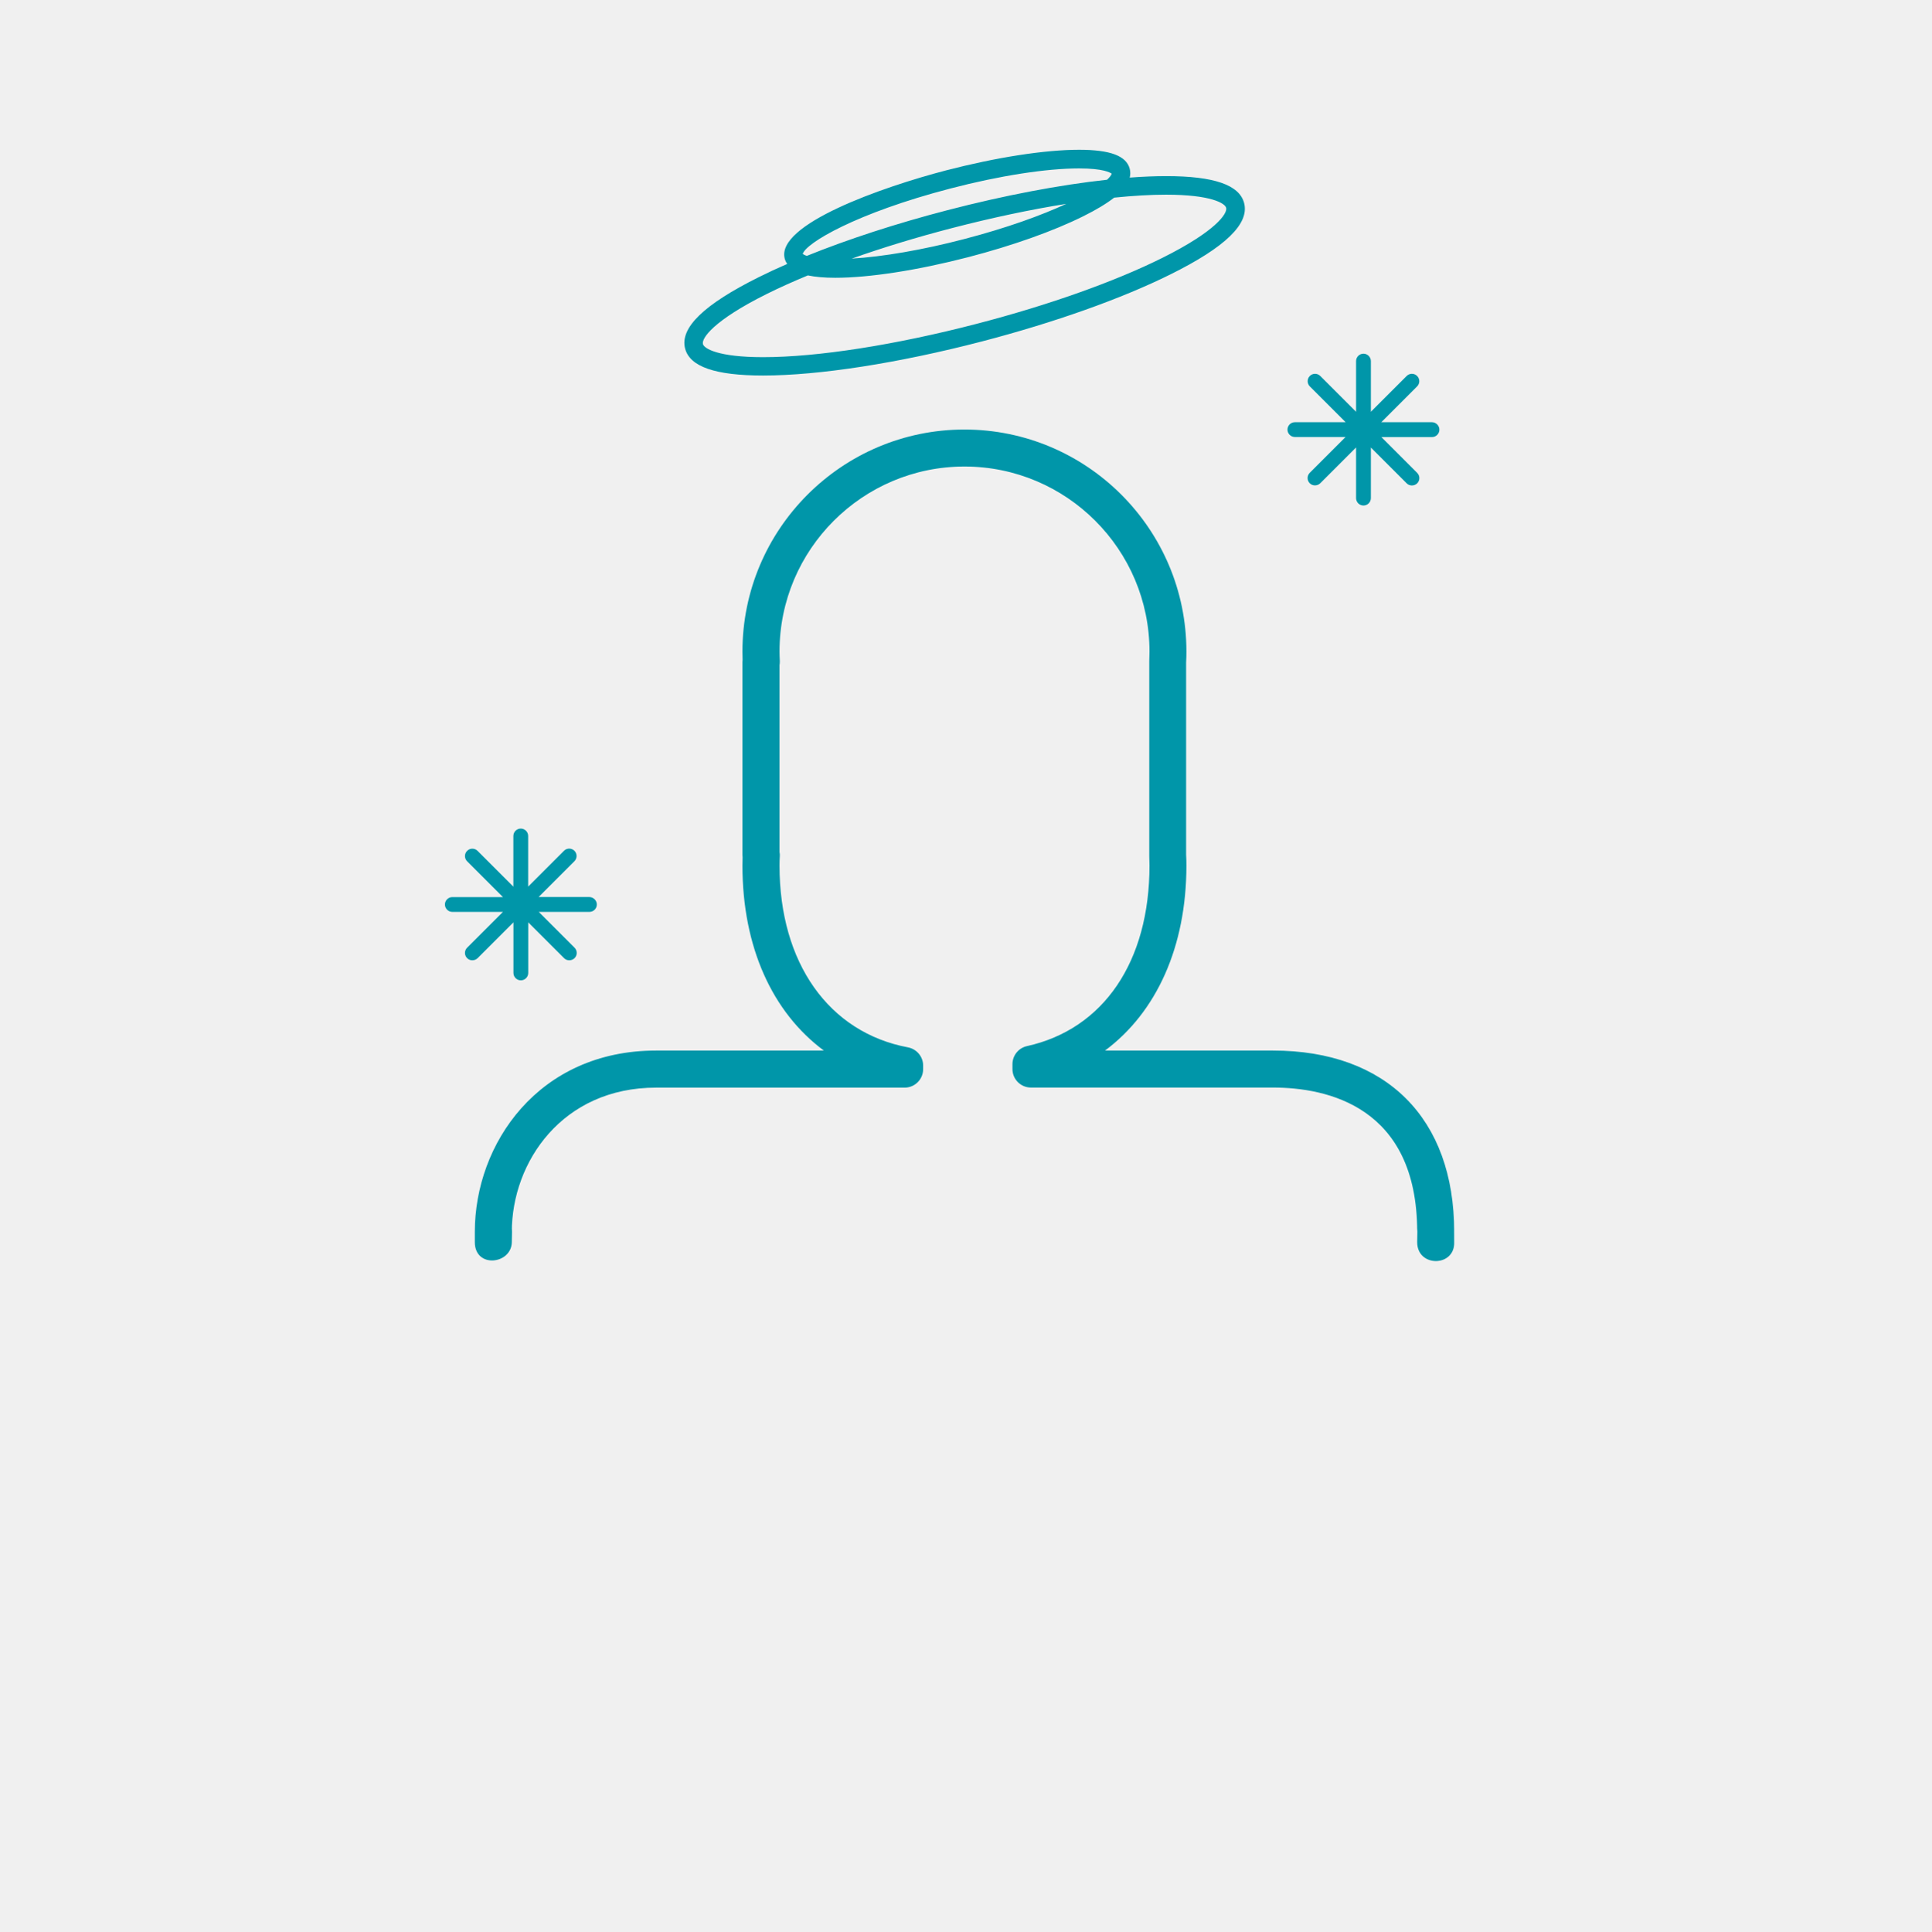
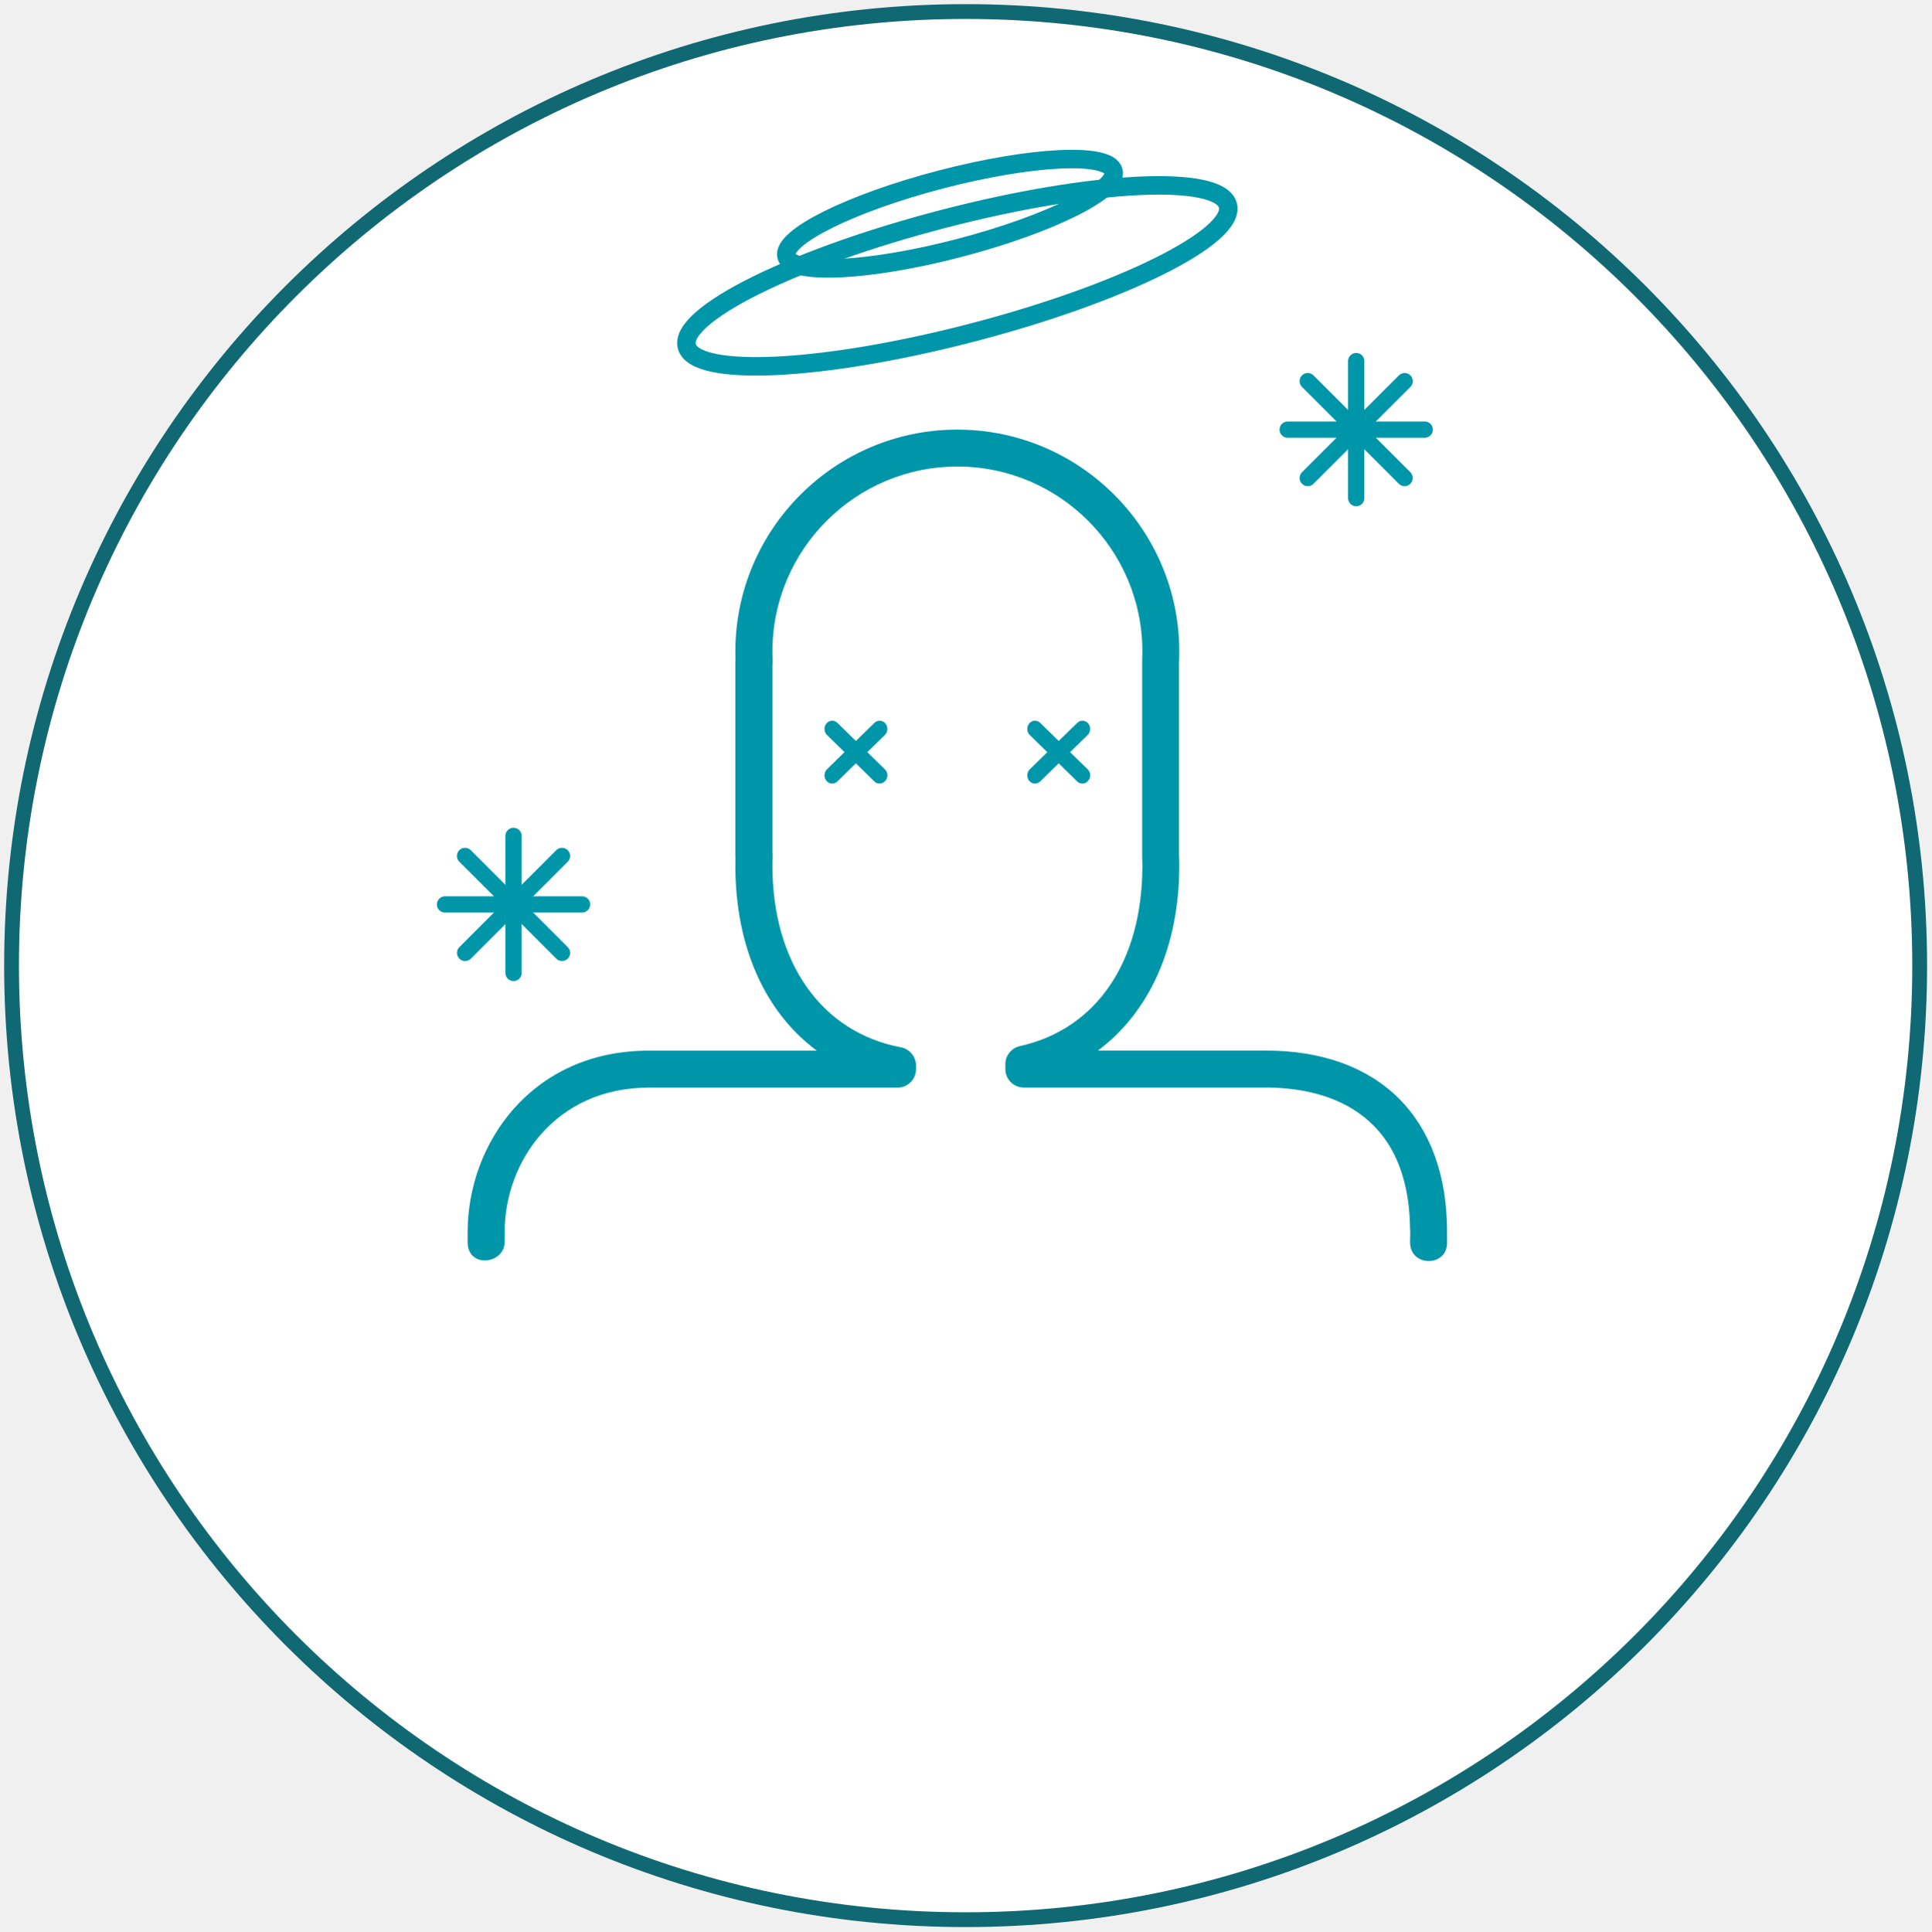
<svg xmlns="http://www.w3.org/2000/svg" version="1.1" x="0px" y="0px" width="261px" height="261px" viewBox="0 0 261 261" enable-background="new 0 0 261 261" xml:space="preserve">
  <g id="DESIGN_x5F_Master">
    <g id="Screens">
	</g>
-     <path fill="#0096A9" d="M69.17,167.89c0.07-3.01,0-1.4,0-1.4c0-9.45,6.83-19.5,19.5-19.5h33.59c1.38,0,2.5-1.12,2.5-2.5v-0.48   c0-1.2-0.86-2.23-2.04-2.46c-10.71-2.01-17.37-11.42-17.37-24.56c0-0.44,0.01-0.87,0.04-1.3c0.01-0.18,0-0.36-0.04-0.54V89.91   c0.03-0.18,0.04-0.37,0.04-0.56c-0.02-0.43-0.04-0.87-0.04-1.3c0-13.79,11.22-25,25-25c13.79,0,25,11.21,25,25   c0,0.44-0.01,0.87-0.03,1.3c0,0.04,0,0.08,0,0.13l0,26.07c0,0.04,0,0.09,0,0.13c0.02,0.43,0.03,0.86,0.03,1.3   c0,12.97-6.19,22.1-16.56,24.4c-1.14,0.25-1.96,1.27-1.96,2.44v0.66c0,1.38,1.12,2.5,2.5,2.5h32.7c7.28,0,19.5,2.53,19.5,19.5   c0,0,0.06-1.63,0,1.4c0,3.43,5.11,3.37,5,0c-0.02-2.56,0-1.4,0-1.4c0-15.34-9.16-24.5-24.5-24.5h-22.69c6.96-5.17,11-14.04,11-25   c0-0.5-0.01-1-0.04-1.49l0-25.95c0.03-0.49,0.04-0.99,0.04-1.49c0-16.54-13.46-30-30-30c-16.54,0-30,13.46-30,30   c0,0.37,0.01,0.74,0.02,1.11c-0.01,0.11-0.02,0.21-0.02,0.32v26.07c0,0.11,0.01,0.21,0.02,0.32c-0.01,0.37-0.02,0.74-0.02,1.11   c0,11,4.04,19.84,11,25H88.67c-15.91,0-24.5,12.62-24.5,24.5c0,0,0-2.78,0,1.4C64.18,171.44,69.1,170.89,69.17,167.89z" />
-     <rect x="43.38" y="185.21" fill="none" width="176.19" height="33.07" />
-     <text transform="matrix(1 0 0 1 45.6924 213.3179)" display="none" fill="#0096A9" font-family="'Comfortaa-Light'" font-size="36">Hangover</text>
-     <path fill="#0096A9" d="M168.14,27.44c-0.64-2.45-4.08-3.64-10.54-3.64c-1.52,0-3.17,0.07-4.92,0.2c0.1-0.4,0.1-0.79,0-1.19   c-0.46-1.75-2.63-2.57-6.85-2.57c-4.61,0-11.17,1.02-17.99,2.79c-8.66,2.26-22.99,7.3-21.79,11.92c0.07,0.26,0.19,0.5,0.34,0.72   c-1.36,0.59-2.65,1.19-3.85,1.79c-7.42,3.69-10.68,6.85-9.95,9.65c0.64,2.45,4.08,3.64,10.54,3.64c7.56,0,18.33-1.68,29.55-4.6   c9.85-2.57,18.91-5.79,25.51-9.07C165.61,33.4,168.87,30.24,168.14,27.44z M108.49,34.32c0.39-1.45,7.21-5.53,19.98-8.85   c6.62-1.73,12.95-2.71,17.36-2.71c3.28,0,4.21,0.56,4.41,0.71c-0.06,0.22-0.28,0.5-0.62,0.82c-6.38,0.69-13.87,2.11-21.56,4.11   c-6.93,1.8-13.46,3.93-19.02,6.18C108.72,34.47,108.56,34.37,108.49,34.32z M144.1,27.55c-3.31,1.53-7.93,3.23-13.84,4.77   c-5.59,1.46-10.96,2.38-15.15,2.63c4.2-1.49,8.79-2.89,13.57-4.13C134.04,29.43,139.28,28.32,144.1,27.55z M157.07,34.86   c-6.45,3.21-15.34,6.37-25.03,8.89c-11.02,2.87-21.56,4.52-28.92,4.52c-6.06,0-7.96-1.16-8.12-1.77c-0.2-0.76,1.35-3.15,8.64-6.78   c1.69-0.84,3.54-1.67,5.54-2.5c1,0.21,2.22,0.32,3.71,0.32c4.61,0,11.16-1.02,17.98-2.79c5.99-1.56,11.5-3.52,15.52-5.52   c1.78-0.88,3.16-1.72,4.19-2.52c2.55-0.26,4.92-0.4,7.01-0.4c6.06,0,7.96,1.16,8.12,1.77C165.92,28.83,164.36,31.23,157.07,34.86z" />
-     <g>
-       <path fill="#0096A9" d="M193.52,57.06h-6.84l4.84-4.84c0.39-0.39,0.39-1.02,0-1.41s-1.02-0.39-1.41,0l-4.84,4.84V48.8    c0-0.55-0.45-1-1-1s-1,0.45-1,1v6.85l-4.84-4.84c-0.39-0.39-1.02-0.39-1.41,0s-0.39,1.02,0,1.41l4.84,4.84H175c-0.55,0-1,0.45-1,1    s0.45,1,1,1h6.85l-4.84,4.84c-0.39,0.39-0.39,1.02,0,1.41c0.2,0.2,0.45,0.29,0.71,0.29s0.51-0.1,0.71-0.29l4.84-4.84v6.85    c0,0.55,0.45,1,1,1s1-0.45,1-1v-6.84l4.84,4.84c0.2,0.2,0.45,0.29,0.71,0.29s0.51-0.1,0.71-0.29c0.39-0.39,0.39-1.02,0-1.41    l-4.84-4.84h6.84c0.55,0,1-0.45,1-1S194.08,57.06,193.52,57.06z" />
-       <path fill="#0096A9" d="M79.63,121.23h-6.84l4.84-4.84c0.39-0.39,0.39-1.02,0-1.41s-1.02-0.39-1.41,0l-4.84,4.84v-6.84    c0-0.55-0.45-1-1-1s-1,0.45-1,1v6.85l-4.84-4.84c-0.39-0.39-1.02-0.39-1.41,0s-0.39,1.02,0,1.41l4.84,4.84h-6.84    c-0.55,0-1,0.45-1,1s0.45,1,1,1h6.84l-4.84,4.84c-0.39,0.39-0.39,1.02,0,1.41c0.2,0.2,0.45,0.29,0.71,0.29s0.51-0.1,0.71-0.29    l4.84-4.84v6.84c0,0.55,0.45,1,1,1s1-0.45,1-1v-6.84l4.84,4.84c0.2,0.2,0.45,0.29,0.71,0.29s0.51-0.1,0.71-0.29    c0.39-0.39,0.39-1.02,0-1.41l-4.84-4.84h6.85c0.55,0,1-0.45,1-1S80.19,121.23,79.63,121.23z" />
-     </g>
  </g>
-   <g id="Ebene_7">
+   <g id="Batterystatus">
</g>
  <g id="Startbildschirm_x5F_UIX">
</g>
  <g id="STRUKTUR">
</g>
-   <g id="Ebene_5">
+   <g id="Inakt_x2F_Purch">
</g>
-   <g id="Ebene_6">
+   <g id="rest">
+ </g>
+   <g id="Programm-Icons" display="none">
+     <path display="inline" fill="#FFFFFF" stroke="#106873" stroke-width="2" stroke-miterlimit="10" d="M259.44,130.5   c0,71.21-57.73,128.94-128.94,128.94c-71.22,0-128.94-57.73-128.94-128.94C1.56,59.29,59.28,1.56,130.5,1.56   C201.71,1.56,259.44,59.29,259.44,130.5z" />
+     <path display="inline" fill="#0096A9" d="M68.2,175.3c0.07-3.01,0-8.82,0-8.82c0-9.45,6.83-19.5,19.5-19.5h33.6   c1.38,0,2.5-1.12,2.5-2.5V144c0-1.2-0.86-2.23-2.04-2.46c-10.71-2.01-17.37-11.42-17.37-24.56c0-0.44,0-28.5,0-28.93   c0-13.78,11.22-25,25-25c13.79,0,25,11.22,25,25c0,0.44,0,28.49,0,28.93c0,12.97-6.19,22.1-16.56,24.4   c-1.14,0.25-1.96,1.27-1.96,2.44v0.66c0,1.38,1.12,2.5,2.5,2.5h32.7c7.28,0,19.5,2.53,19.5,19.5c0,0,0.06,5.79,0,8.82   c0,3.42,5.1,3.37,5,0c-0.02-2.56,0-8.82,0-8.82c0-15.34-9.16-24.5-24.5-24.5h-22.69c6.96-5.17,11-14.05,11-25   c0-0.5,0-28.43,0-28.93c0-16.54-13.46-30-30-30c-16.54,0-30,13.46-30,30c0,0.37,0,28.56,0,28.93c0,11,4.04,19.84,11,25H87.7   c-15.91,0-24.5,12.62-24.5,24.5c0,0,0,4.64,0,8.82C63.2,178.85,68.13,178.31,68.2,175.3z" />
+     <path display="inline" fill="none" stroke="#0096A9" stroke-width="2.5" stroke-miterlimit="10" d="M165.95,27.76   c1.11,4.24-14.37,11.94-34.57,17.19c-20.19,5.26-37.46,6.09-38.56,1.85c-1.1-4.24,14.37-11.93,34.57-17.19   C147.58,24.35,164.85,23.52,165.95,27.76z" />
+     <path display="inline" fill="none" stroke="#0096A9" stroke-width="2.5" stroke-miterlimit="10" d="M150.49,23.13   c0.67,2.56-8.69,7.21-20.89,10.39c-12.2,3.18-22.64,3.68-23.31,1.12c-0.66-2.56,8.69-7.21,20.89-10.39   C139.38,21.07,149.82,20.57,150.49,23.13z" />
+     <g display="inline">
+       <path fill="#0096A9" d="M192.55,56.96h-6.6l4.67-4.67c0.43-0.43,0.43-1.13,0-1.56c-0.43-0.43-1.13-0.43-1.55,0l-4.67,4.67v-6.6    c0-0.61-0.49-1.1-1.1-1.1s-1.1,0.49-1.1,1.1v6.6l-4.67-4.67c-0.43-0.43-1.13-0.43-1.56,0c-0.43,0.43-0.43,1.13,0,1.56l4.67,4.67    h-6.6c-0.61,0-1.1,0.49-1.1,1.1s0.49,1.1,1.1,1.1h6.6l-4.67,4.67c-0.43,0.43-0.43,1.13,0,1.56c0.22,0.21,0.5,0.32,0.78,0.32    s0.56-0.11,0.78-0.32l4.67-4.67v6.6c0,0.61,0.49,1.1,1.1,1.1s1.1-0.49,1.1-1.1v-6.6l4.67,4.67c0.21,0.21,0.5,0.32,0.78,0.32    s0.56-0.11,0.78-0.32c0.43-0.43,0.43-1.13,0-1.56l-4.67-4.67h6.6c0.61,0,1.1-0.49,1.1-1.1S193.16,56.96,192.55,56.96z" />
+       <path fill="#0096A9" d="M78.66,121.13h-6.6l4.67-4.67c0.43-0.43,0.43-1.13,0-1.56c-0.43-0.43-1.13-0.43-1.56,0l-4.67,4.67v-6.6    c0-0.61-0.49-1.1-1.1-1.1s-1.1,0.49-1.1,1.1v6.6l-4.67-4.67c-0.43-0.43-1.13-0.43-1.56,0c-0.43,0.43-0.43,1.13,0,1.56l4.67,4.67    h-6.6c-0.61,0-1.1,0.49-1.1,1.1c0,0.61,0.49,1.1,1.1,1.1h6.6L62.08,128c-0.43,0.43-0.43,1.13,0,1.56c0.21,0.21,0.5,0.32,0.78,0.32    s0.56-0.11,0.78-0.32l4.67-4.67v6.6c0,0.61,0.49,1.1,1.1,1.1s1.1-0.49,1.1-1.1v-6.6l4.67,4.67c0.21,0.21,0.5,0.32,0.78,0.32    c0.28,0,0.56-0.11,0.78-0.32c0.43-0.43,0.43-1.13,0-1.56l-4.67-4.67h6.61c0.61,0,1.1-0.49,1.1-1.1    C79.76,121.62,79.27,121.13,78.66,121.13z" />
+     </g>
+     <g display="inline">
+ 	</g>
+     <g id="Ebene_12" display="inline">
+ 	</g>
+     <g id="Wording">
+       <rect x="44.4" y="185.2" display="inline" fill="none" width="174.2" height="33.07" />
+       <text transform="matrix(1 0 0 1 45.7168 213.3193)" display="inline" fill="#0096A9" font-family="'Comfortaa-Light'" font-size="36">Hangover</text>
+     </g>
+   </g>
+   <g id="Programm-Icons_Kopie">
+     <path fill="#FFFFFF" stroke="#106873" stroke-width="2" stroke-miterlimit="10" d="M259.44,130.5   c0,71.21-57.73,128.94-128.94,128.94c-71.22,0-128.94-57.73-128.94-128.94C1.56,59.29,59.28,1.56,130.5,1.56   C201.71,1.56,259.44,59.29,259.44,130.5z" />
+     <path fill="#0096A9" d="M68.2,167.89c0.07-3.01,0-1.4,0-1.4c0-9.45,6.83-19.5,19.5-19.5h33.6c1.38,0,2.5-1.12,2.5-2.5V144   c0-1.2-0.86-2.23-2.04-2.46c-10.71-2.01-17.37-11.42-17.37-24.56c0-0.44,0.01-0.87,0.04-1.3c0.01-0.18-0.01-0.36-0.04-0.54V89.91   c0.03-0.18,0.05-0.37,0.04-0.56c-0.02-0.43-0.04-0.87-0.04-1.3c0-13.78,11.22-25,25-25c13.79,0,25,11.22,25,25   c0,0.44-0.01,0.87-0.03,1.3c0,0.04,0,0.08,0,0.13v26.07c0,0.04,0,0.09,0,0.13c0.02,0.43,0.03,0.86,0.03,1.3   c0,12.97-6.19,22.1-16.56,24.4c-1.14,0.25-1.96,1.27-1.96,2.44v0.66c0,1.38,1.12,2.5,2.5,2.5h32.7c7.28,0,19.5,2.53,19.5,19.5   c0,0,0.06-1.63,0,1.4c0,3.43,5.1,3.37,5,0c-0.02-2.56,0-1.4,0-1.4c0-15.34-9.16-24.5-24.5-24.5h-22.69c6.96-5.17,11-14.05,11-25   c0-0.5-0.01-1-0.04-1.49V89.55c0.03-0.49,0.04-0.99,0.04-1.49c0-16.54-13.46-30-30-30c-16.54,0-30,13.46-30,30   c0,0.37,0.01,0.74,0.02,1.11c-0.01,0.1-0.02,0.21-0.02,0.32v26.07c0,0.11,0.01,0.21,0.02,0.32c-0.01,0.37-0.02,0.74-0.02,1.11   c0,11,4.04,19.84,11,25H87.7c-15.91,0-24.5,12.62-24.5,24.5c0,0,0-2.78,0,1.4C63.2,171.44,68.13,170.89,68.2,167.89z" />
+     <path fill="none" stroke="#0096A9" stroke-width="2.5" stroke-miterlimit="10" d="M165.95,27.76c1.11,4.24-14.37,11.94-34.57,17.19   c-20.19,5.26-37.46,6.09-38.56,1.85c-1.1-4.24,14.37-11.93,34.57-17.19C147.58,24.35,164.85,23.52,165.95,27.76z" />
+     <path fill="none" stroke="#0096A9" stroke-width="2.5" stroke-miterlimit="10" d="M150.49,23.13c0.67,2.56-8.69,7.21-20.89,10.39   c-12.2,3.18-22.64,3.68-23.31,1.12c-0.66-2.56,8.69-7.21,20.89-10.39C139.38,21.07,149.82,20.57,150.49,23.13z" />
+     <g>
+       <line fill="none" stroke="#0096A9" stroke-width="2.2" stroke-linecap="round" stroke-linejoin="round" stroke-miterlimit="10" x1="183.29" y1="48.8" x2="183.29" y2="67.32" />
+       <line fill="none" stroke="#0096A9" stroke-width="2.2" stroke-linecap="round" stroke-linejoin="round" stroke-miterlimit="10" x1="174.03" y1="58.06" x2="192.55" y2="58.06" />
+       <line fill="none" stroke="#0096A9" stroke-width="2.2" stroke-linecap="round" stroke-linejoin="round" stroke-miterlimit="10" x1="176.74" y1="64.6" x2="189.84" y2="51.51" />
+       <line fill="none" stroke="#0096A9" stroke-width="2.2" stroke-linecap="round" stroke-linejoin="round" stroke-miterlimit="10" x1="176.74" y1="51.51" x2="189.83" y2="64.6" />
+     </g>
+     <g>
+       <line fill="none" stroke="#0096A9" stroke-width="2.2" stroke-linecap="round" stroke-linejoin="round" stroke-miterlimit="10" x1="69.4" y1="112.97" x2="69.4" y2="131.49" />
+       <line fill="none" stroke="#0096A9" stroke-width="2.2" stroke-linecap="round" stroke-linejoin="round" stroke-miterlimit="10" x1="60.14" y1="122.23" x2="78.66" y2="122.23" />
+       <line fill="none" stroke="#0096A9" stroke-width="2.2" stroke-linecap="round" stroke-linejoin="round" stroke-miterlimit="10" x1="62.86" y1="128.78" x2="75.95" y2="115.68" />
+       <line fill="none" stroke="#0096A9" stroke-width="2.2" stroke-linecap="round" stroke-linejoin="round" stroke-miterlimit="10" x1="62.85" y1="115.68" x2="75.95" y2="128.78" />
+     </g>
+     <g>
+ 	</g>
+     <g id="Ebene_12_Kopie">
+       <path opacity="0.2" fill="#164959" stroke="#FFFFFF" stroke-width="0.645" stroke-miterlimit="10" d="M-1037.9-2086.81V298.43    h3123.54v-2385.24H-1037.9z M1134.13-1423.53c0-9.39,7.61-17.01,17.01-17.01h141.04h109.99c9.39,0,17.01,7.61,17.01,17.01v251.04    c0,9.39-7.62,17.01-17.01,17.01h-251.04c-9.39,0-17.01-7.61-17.01-17.01V-1423.53z M1134.13-1075.34    c0-9.39,7.61-17.01,17.01-17.01h141.04h109.99c9.39,0,17.01,7.61,17.01,17.01v251.04c0,9.39-7.62,17.01-17.01,17.01h-251.04    c-9.39,0-17.01-7.61-17.01-17.01V-1075.34z M1134.13-699.52c0-9.39,7.61-17.01,17.01-17.01h141.04h109.99    c9.39,0,17.01,7.61,17.01,17.01v251.04c0,9.39-7.62,17.01-17.01,17.01h-251.04c-9.39,0-17.01-7.61-17.01-17.01V-699.52z     M280.71-1419.78v251.04c0,9.39-7.61,17.01-17.01,17.01H12.67c-9.39,0-17.01-7.61-17.01-17.01v-251.04    c0-9.39,7.61-17.01,17.01-17.01h251.04C273.1-1436.79,280.71-1429.17,280.71-1419.78z M-85.78-2059.82    c126.23,0,228.57,102.33,228.57,228.57c0,126.23-102.33,228.57-228.57,228.57c-126.23,0-228.57-102.33-228.57-228.57    C-314.34-1957.49-212.01-2059.82-85.78-2059.82z M-54.53-118.57c0,9.39-7.62,17.01-17.01,17.01h-251.04    c-9.39,0-17.01-7.61-17.01-17.01V-369.6c0-9.39,7.61-17.01,17.01-17.01h141.04h109.99c9.39,0,17.01,7.61,17.01,17.01V-118.57z     M-53.53-448.67c0,9.39-7.62,17.01-17.01,17.01h-251.04c-9.39,0-17.01-7.61-17.01-17.01V-699.7c0-9.39,7.61-17.01,17.01-17.01    h141.04h109.99c9.39,0,17.01,7.61,17.01,17.01V-448.67z M-339.37-1075.68c0-9.39,7.61-17.01,17.01-17.01h141.04h109.99    c9.39,0,17.01,7.61,17.01,17.01v251.04c0,9.39-7.61,17.01-17.01,17.01h-251.04c-9.39,0-17.01-7.61-17.01-17.01V-1075.68z     M282.42,254.54c0,9.39-7.62,17.01-17.01,17.01H14.38c-9.39,0-17.01-7.61-17.01-17.01V3.51c0-9.39,7.61-17.01,17.01-17.01h141.04    h109.99c9.39,0,17.01,7.61,17.01,17.01V254.54z M1419.18,253.92c0,9.39-7.62,17.01-17.01,17.01h-251.04    c-9.39,0-17.01-7.61-17.01-17.01V2.88c0-9.39,7.61-17.01,17.01-17.01h141.04h109.99c9.39,0,17.01,7.61,17.01,17.01V253.92z     M2081.65-118.91c0,9.39-7.62,17.01-17.01,17.01H1813.6c-9.39,0-17.01-7.61-17.01-17.01v-251.04c0-9.39,7.62-17.01,17.01-17.01    h141.04h109.99c9.39,0,17.01,7.61,17.01,17.01V-118.91z M1545.1-1602.68c-126.23,0-228.57-102.33-228.57-228.57    c0-126.23,102.33-228.57,228.57-228.57c126.23,0,228.57,102.33,228.57,228.57C1773.67-1705.02,1671.34-1602.68,1545.1-1602.68z" />
+       <path fill="#0096A9" d="M147,103.97l-2.38-2.32l2.38-2.32c0.42-0.41,0.45-1.12,0.06-1.57c-0.39-0.45-1.05-0.48-1.47-0.07    l-2.51,2.45l-2.5-2.45c-0.42-0.41-1.08-0.39-1.47,0.07c-0.39,0.45-0.36,1.15,0.06,1.57l2.37,2.32l-2.37,2.32    c-0.42,0.42-0.45,1.12-0.06,1.57c0.2,0.24,0.48,0.36,0.76,0.36c0.25,0,0.5-0.1,0.71-0.29l2.5-2.45l2.5,2.45    c0.2,0.2,0.45,0.29,0.7,0.29c0.28,0,0.56-0.12,0.77-0.36C147.46,105.08,147.43,104.38,147,103.97z" />
+       <path fill="#0096A9" d="M119.59,103.97l-2.38-2.32l2.38-2.32c0.42-0.41,0.45-1.12,0.06-1.57c-0.39-0.45-1.05-0.48-1.47-0.07    l-2.51,2.45l-2.5-2.45c-0.42-0.41-1.08-0.39-1.47,0.07c-0.39,0.45-0.36,1.15,0.06,1.57l2.37,2.32l-2.37,2.32    c-0.42,0.42-0.45,1.12-0.06,1.57c0.2,0.24,0.48,0.36,0.76,0.36c0.25,0,0.5-0.1,0.71-0.29l2.5-2.45l2.5,2.45    c0.2,0.2,0.45,0.29,0.7,0.29c0.28,0,0.56-0.12,0.77-0.36C120.05,105.08,120.02,104.38,119.59,103.97z" />
+     </g>
+   </g>
+   <g id="ANIM">
+ </g>
+   <g id="Ebene_14">
+ </g>
+   <g id="Ebene_10">
+ </g>
+   <g id="Colors">
+ </g>
+   <g id="TXT" display="none">
+     <g display="inline">
+       <polyline fill="none" stroke="#000000" stroke-width="1" stroke-miterlimit="10" points="2386.92,4583.08 2692.65,4583.08     2692.65,-2745.22 -1617.78,-2745.22 -1617.78,2622.79 -2088.38,2622.79 -2088.38,2229.49 -7429.03,2229.49 -7429.03,1175.89     -7089.04,1175.89 -7089.04,2062.57 -4477.31,2062.57 -4477.31,-148.41 -7089.04,-148.41 -7089.04,716.24 -7429.03,716.24     -7429.03,-158.11 -13551.96,-158.11 -13552.82,5292.21 -11743.77,5292.21 -11743.77,8643.01 -13553.35,8643.01     -13553.73,11053.81 2748.14,11053.81 2748.14,10754.91 -489.26,10754.91 -489.26,8645.23 2748.14,8645.23 2748.14,5093.01     -2088.38,5093.01 -2088.38,2835.68 -1617.78,2835.68 -1617.78,4583.08 -1245.28,4583.08   " />
+     </g>
+     <rect x="44.4" y="185.2" display="inline" fill="none" width="174.2" height="33.07" />
+     <text transform="matrix(1 0 0 1 45.7168 213.3193)" display="inline" fill="#0096A9" font-family="'Comfortaa-Light'" font-size="36">Hangover</text>
+   </g>
+   <g id="PopUp">
+ </g>
+   <g id="_x31_st_x5F_Welcome">
+ </g>
+   <g id="Ebene_19">
+ </g>
+   <g id="Ebene_22">
+ </g>
+   <g id="Icons">
+ </g>
+   <g id="Ebene_21">
</g>
</svg>
